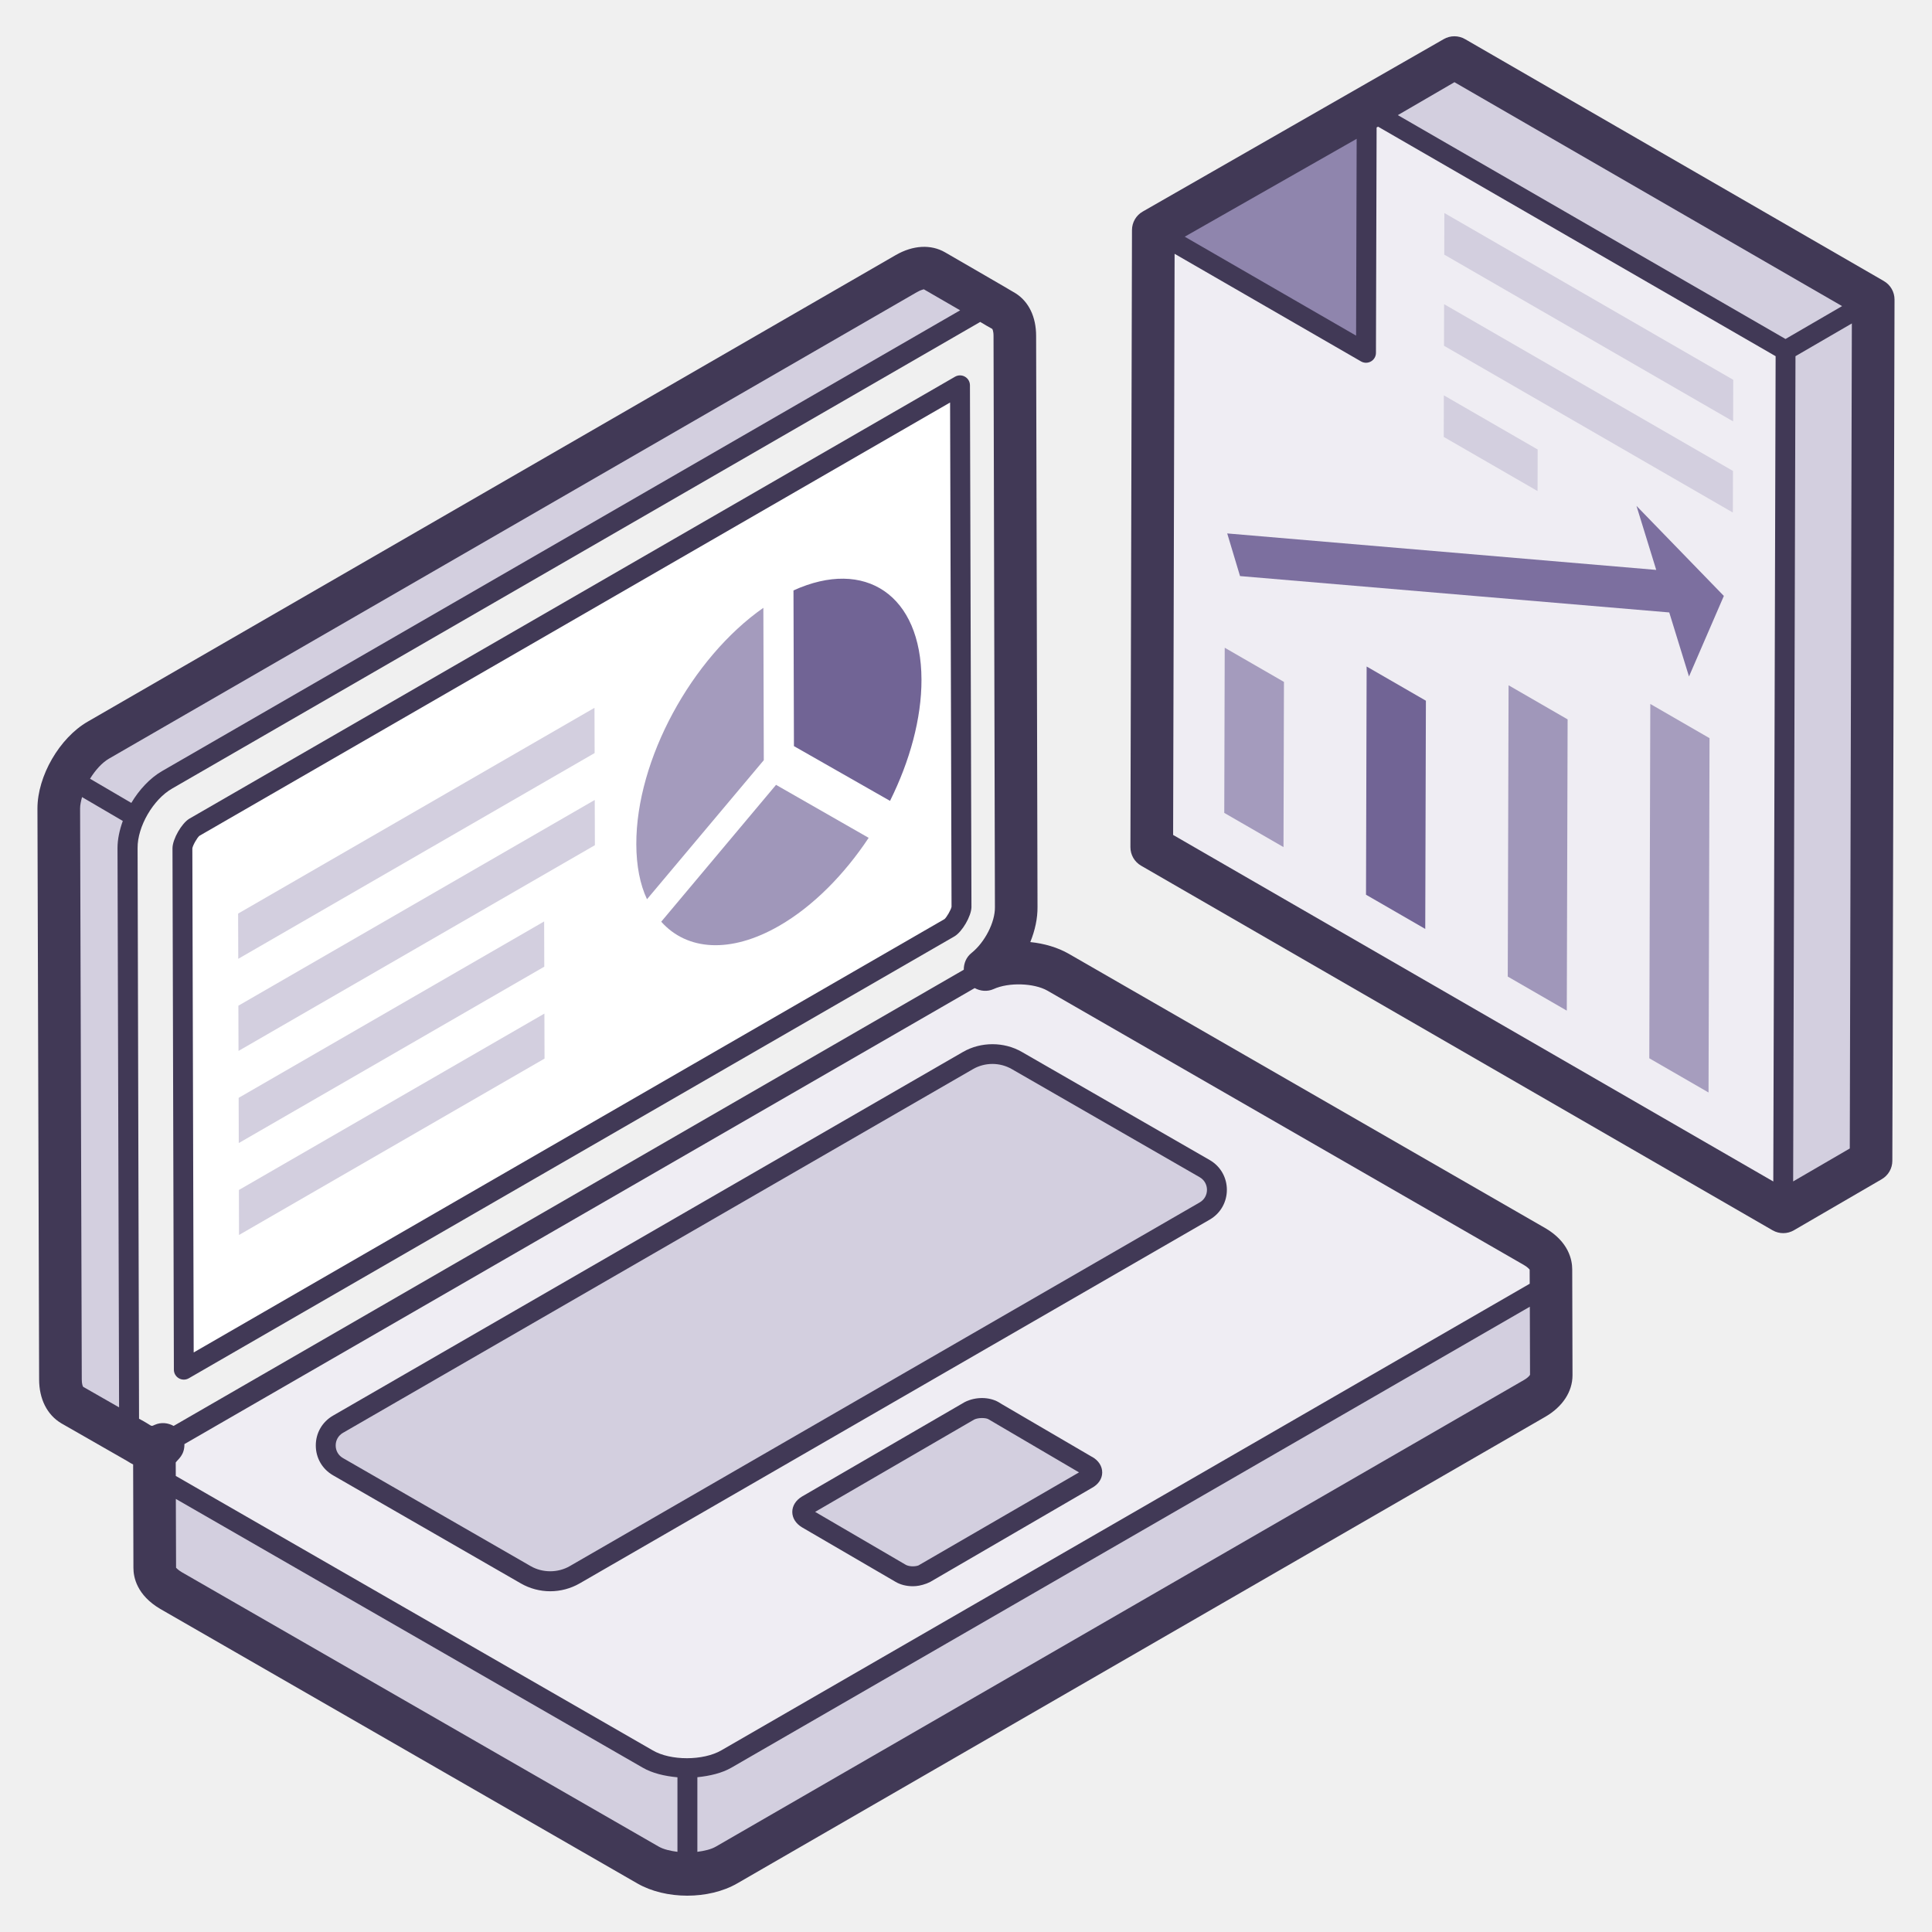
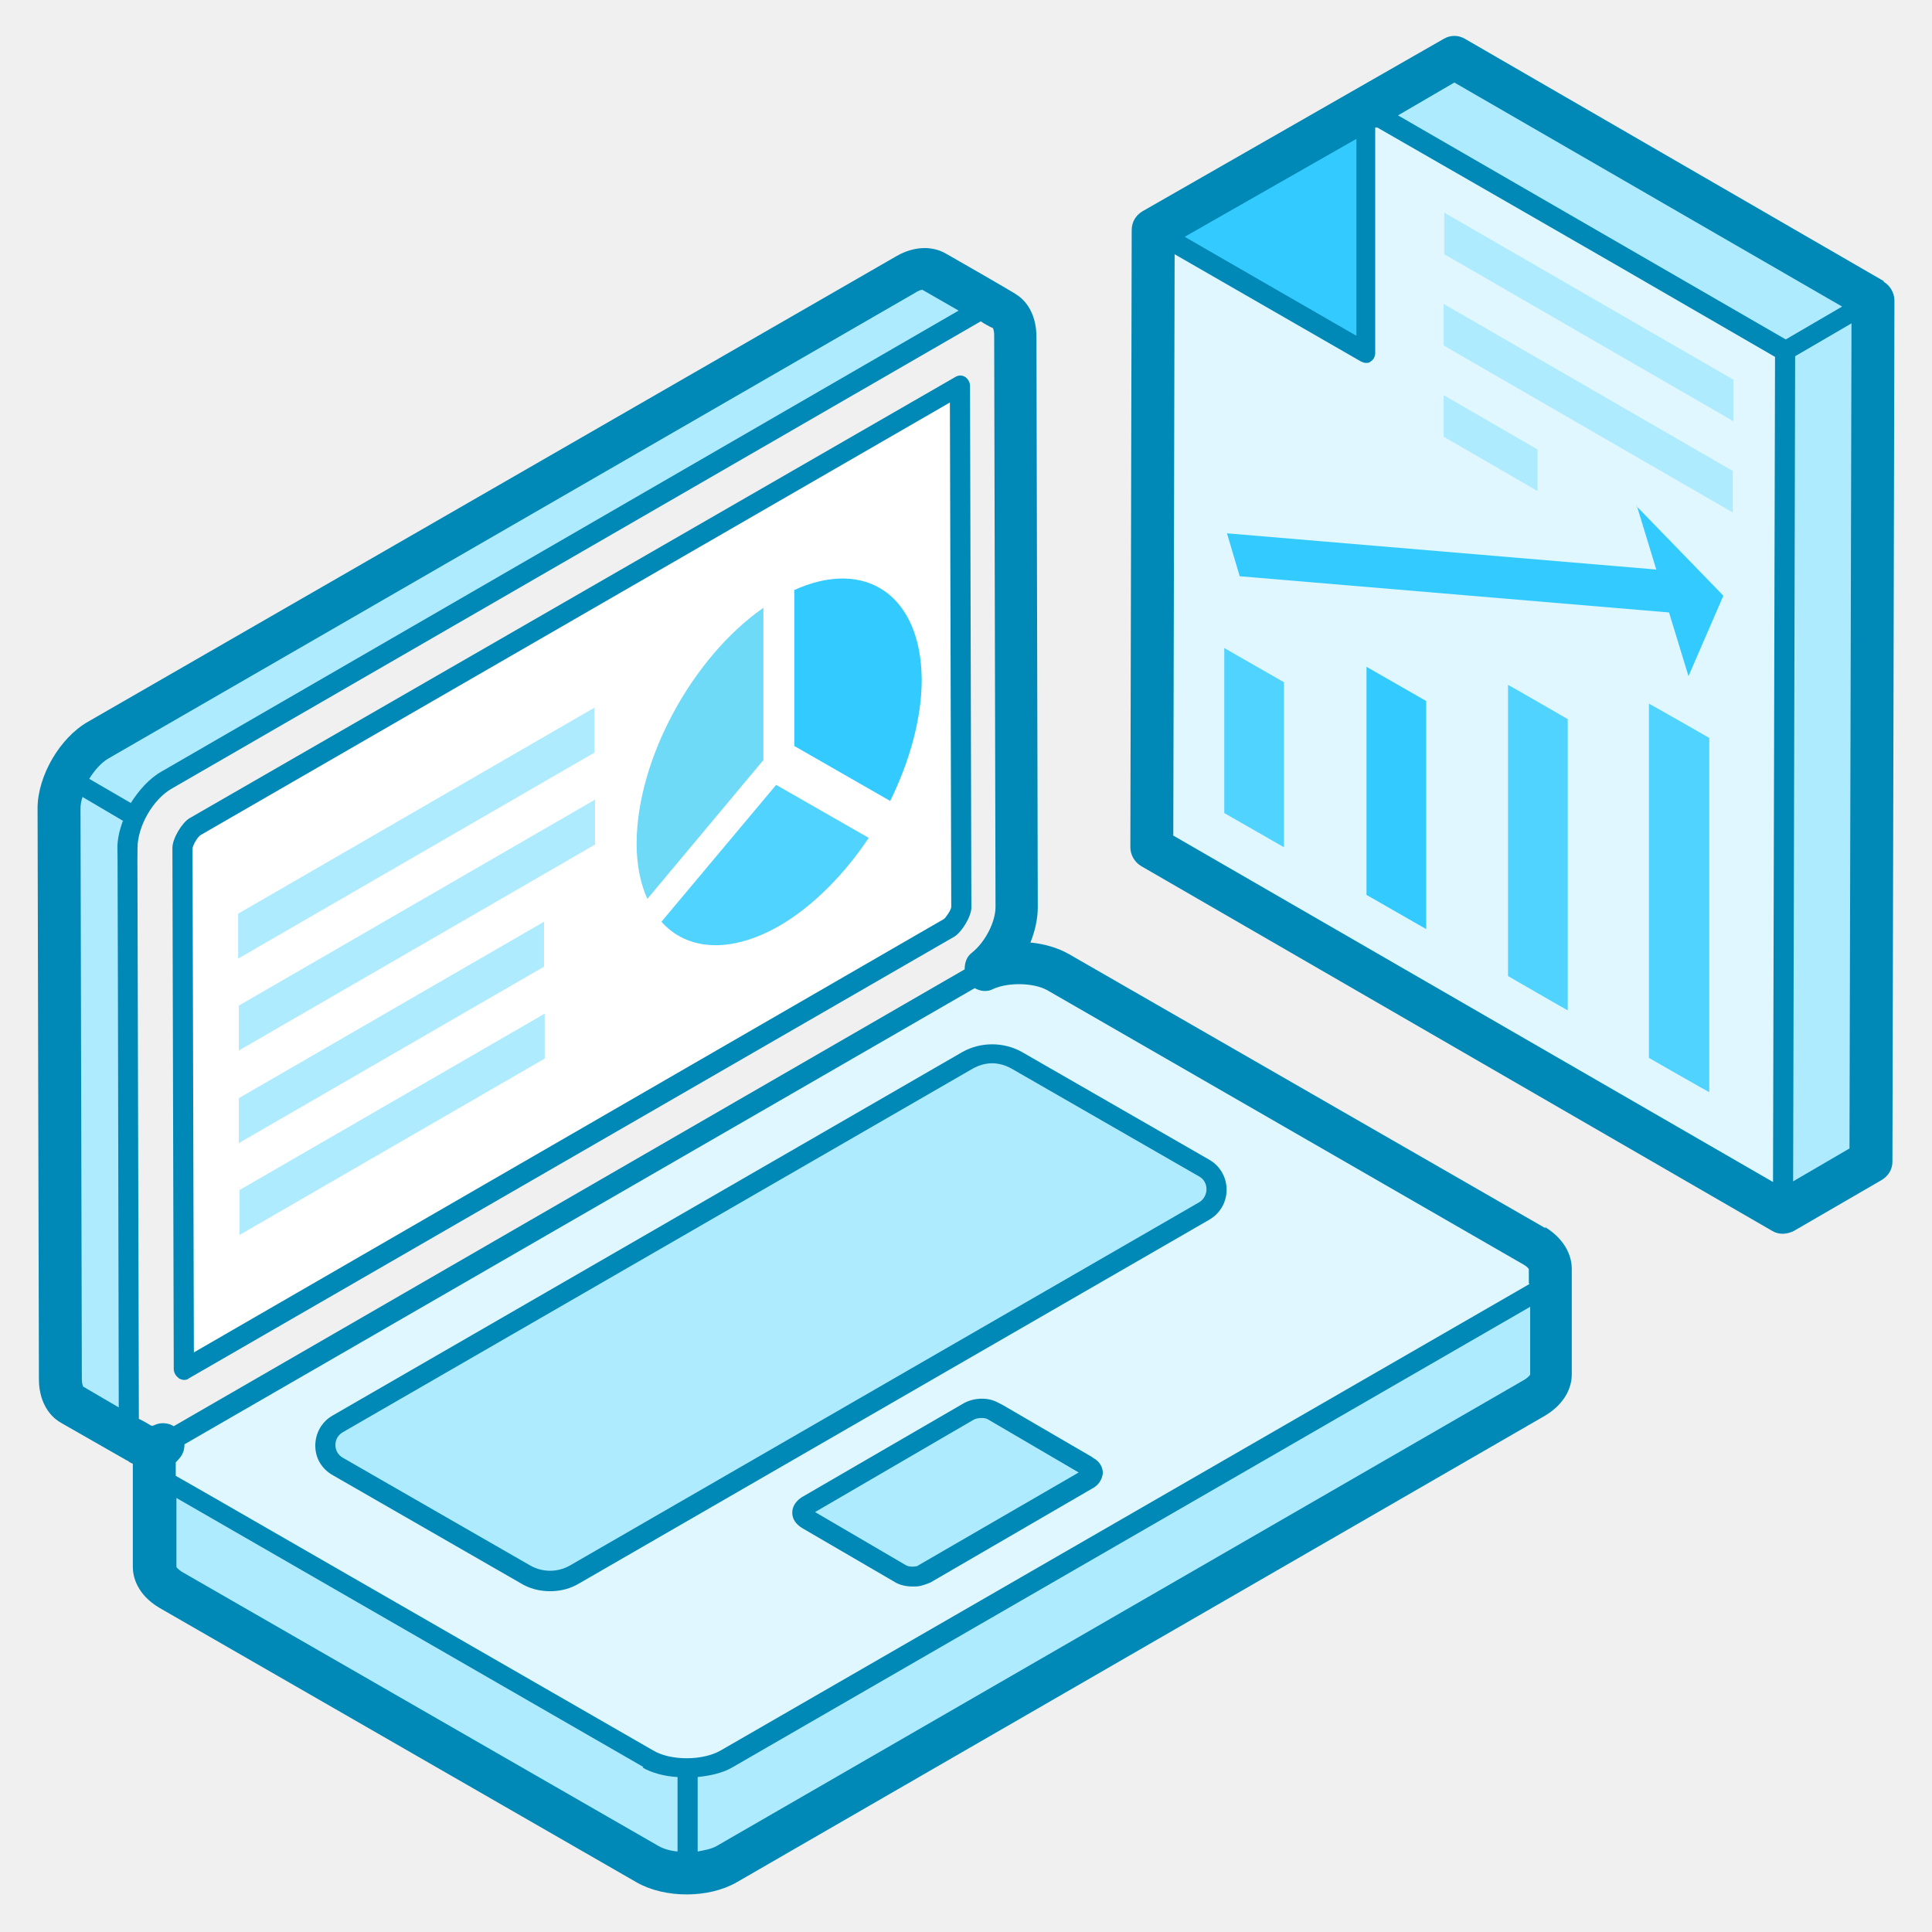
- <svg xmlns="http://www.w3.org/2000/svg" height="288" width="288">
-   <svg enable-background="new 0 0 68 68" height="288" viewBox="0 0 68 68" width="288">
-     <path d="m6.018 50.645c-.764.441-.774 1.161-.009 1.605l16.786 9.662c.765.445 2.008.441 2.772-0l28.439-16.42c.77-.445.781-1.164.015-1.609l-16.786-9.662c-.765-.445-2.008-.441-2.778.004z" fill="#efedf3" />
-     <path d="m35.303 10.931c-.245-.147-.598-.127-.981.098l-28.437 16.421c-.775.441-1.403 1.52-1.393 2.403l.049 20.099c0 .432.157.746.412.893l-2.427-1.399c-.245-.147-.402-.451-.402-.893l-.059-20.099c0-.883.628-1.962 1.393-2.403l28.437-16.421c.392-.226.736-.245.991-.098z" fill="#d3cfdf" />
-     <path d="m6.421 29.852c.003-.199.253-.633.423-.736l26.945-15.553.052 18.37c-.006.191-.255.62-.424.722l-26.948 15.554z" fill="#fff" />
-     <path d="m5.437 51.454.01 3.734c0 .285.186.569.569.795l16.791 9.661c.765.441 2.001.441 2.766 0l28.437-16.421c.392-.226.589-.52.589-.814l-.01-3.734c0 .294-.196.589-.579.814l-28.447 16.421c-.765.441-2.001.451-2.766 0l-16.791-9.661c-.373-.216-.569-.51-.569-.795z" fill="#d3cfdf" />
-     <path d="m11.895 50.13 22.173-12.802c.533-.307 1.188-.308 1.721-.001l6.609 3.804c.575.331.576 1.161.001 1.493l-22.173 12.802c-.533.307-1.188.308-1.721.001l-6.61-3.805c-.575-.331-.576-1.161-.001-1.493zm26.367 1.935-5.697 3.313c-.055.027-.091.036-.127.055-.237.082-.537.064-.737-.055l-3.295-1.92c-.228-.137-.228-.346 0-.482l5.725-3.322c.255-.127.61-.127.837 0l.118.073 3.176 1.857c.228.127.255.346-0.0.482z" fill="#d3cfdf" />
-     <path d="m26.868 21.393.015 5.363-4.111 4.894c-.245-.52-.374-1.18-.376-1.936-.008-2.979 1.951-6.557 4.472-8.321z" fill="#a49bbd" />
-     <path d="m27.314 27.624 3.26 1.865c-.853 1.286-1.95 2.405-3.144 3.094-1.724.995-3.253.871-4.157-.142z" fill="#a097ba" />
-     <path d="m27.928 20.781c2.523-1.148 4.496.16 4.505 3.138.004 1.372-.414 2.877-1.107 4.269l-3.382-1.927z" fill="#716495" />
-     <g fill="#d3cfdf">
-       <path d="m20.924 24.913.005 1.592-12.543 7.242-.005-1.592z" />
-       <path d="m20.933 28.156.005 1.592-12.543 7.241-.005-1.592z" />
-       <path d="m19.152 32.432.005 1.592-10.753 6.208-.004-1.592z" />
-       <path d="m19.161 35.675.005 1.584-10.753 6.208-.004-1.584z" />
-       <path d="m62.846 12.336 3.089-1.796-14.743-8.512-3.09 1.796z" />
-       <path d="m62.76 42.648 3.089-1.796.086-30.312-3.089 1.796z" />
-     </g>
-     <path d="m48.102 3.824-.024 8.595-7.48-4.319-.062 21.717 22.224 12.831.086-30.312z" fill="#efedf3" />
-     <path d="m48.102 3.824-7.504 4.276 7.48 4.319z" fill="#8f85ad" />
-     <path d="m6.295 48.511c.054.031.115.047.175.047.061 0 .121-.016.175-.047l26.955-15.558c.267-.163.583-.701.592-1.022l-.053-18.37c-0-.125-.067-.24-.175-.302-.109-.063-.242-.062-.35 0l-26.951 15.557c-.271.164-.587.713-.592 1.037l.049 18.356c0.0.125.067.24.175.302zm.724-19.093 26.421-15.251.051 17.747c-.014.101-.179.383-.249.436l-26.425 15.252-.047-17.74c.011-.103.176-.39.249-.444zm35.556 11.41-6.61-3.804c-.628-.363-1.442-.362-2.071.001l-22.174 12.801c-.379.219-.606.612-.605 1.051 0.0.438.228.831.607 1.049l6.61 3.805c.314.181.672.276 1.034.276.363 0 .722-.096 1.037-.277l22.173-12.802c.808-.467.808-1.634-.001-2.1zm-.349 1.493-22.173 12.802c-.416.24-.955.241-1.372.001l-6.61-3.805c-.161-.092-.256-.258-.256-.443-0-.186.095-.352.255-.444l22.173-12.801c.209-.121.446-.184.687-.184.24 0 .477.063.685.183l6.61 3.804c.342.197.342.69.001.887zm-3.787 8.958-3.169-1.852-.131-.08c-.323-.181-.794-.194-1.184.002l-5.729 3.325c-.216.13-.34.327-.34.541s.124.411.344.543l3.293 1.919c.167.099.382.153.604.153.146 0 .293-.024.489-.096.017-.006.109-.047.125-.056l5.687-3.307c.23-.123.364-.32.366-.541.002-.224-.129-.426-.354-.553zm-6.116 3.821c-.14.048-.341.036-.446-.026l-3.187-1.861 5.597-3.249c.144-.072.404-.066.497-.015l3.194 1.874z" fill="#413956" />
-     <path d="m54.394 43.229-16.784-9.663c-.382-.217-.85-.358-1.347-.408.167-.412.259-.839.254-1.238l-.049-20.097c0-.669-.258-1.202-.715-1.495-.05-.037-2.436-1.415-2.49-1.447-.496-.286-1.125-.256-1.74.099l-28.437 16.42c-.991.572-1.768 1.913-1.768 3.055l.059 20.097c0 .684.279 1.244.779 1.543l2.317 1.326c.011.007.027.017.044.027.055.036.111.067.169.095l.01 3.642c0 .332.122.959.945 1.444l16.79 9.661c.997.575 2.518.576 3.516 0l28.436-16.42c.613-.353.964-.886.964-1.466l-.01-3.723c-0-.335-.122-.969-.945-1.454zm-.542 5.158c-0.0 0-.034.081-.216.186l-28.437 16.42c-.172.1-.407.153-.654.185v-2.626c.444-.045.866-.145 1.198-.336l28.102-16.224zm-49.009-18.538c-.008-.755.548-1.715 1.218-2.096 17.606-10.166 10.836-6.257 28.44-16.422.101.06.364.218.424.246 0.0 0.0.044.063.044.249l.049 20.106c.007.528-.356 1.236-.827 1.612-.184.147-.27.365-.269.587l-27.811 16.057c-.199-.11-.44-.137-.661-.04-.173.076-.048.053-.556-.213-.07-27.526-.046-18.032-.051-20.086zm48.993 15.337-28.447 16.42c-.637.368-1.786.372-2.417 0l-15.637-8.997-1.148-.661-.002-.473c.087-.124.31-.257.306-.648l27.815-16.05c.201.109.443.134.665.035.533-.243 1.422-.213 1.895.056l16.773 9.657c.157.093.196.162.2.162l.002.495c-.002.001-.003.003-.006.005zm-48.136-18.044c-.423.246-.8.652-1.078 1.118l-1.453-.851c.184-.299.419-.564.668-.708l28.436-16.419c.153-.088.237-.093.242-.1l1.279.74zm-1.378 1.753c-.115.319-.186.644-.186.954.006 2.013-.02-7.291.055 19.685l-1.263-.722c-.013-.015-.05-.095-.05-.261l-.059-20.097c0-.125.032-.262.069-.399zm18.298 33.32c.337.196.769.298 1.224.34v2.623c-.25-.032-.488-.085-.663-.186l-16.784-9.657c-.148-.087-.193-.155-.2-.155l-0.0 0-.008-2.423z" fill="#413956" />
-     <path d="m66.306 9.892-14.741-8.515c-.232-.134-.521-.134-.752.001l-10.592 6.068c-.234.133-.378.381-.379.65l-.055 21.722c-0.0.269.143.517.375.651l22.226 12.833c.241.139.528.13.752-.001l3.091-1.797c.23-.134.373-.38.373-.646l.077-30.314c0-.269-.142-.517-.375-.651zm-17.107-5.84 1.993-1.159 13.643 7.881-1.991 1.157zm-1.469 7.761-6.031-3.482 6.051-3.445zm-6.44 17.574.052-20.454 6.562 3.788c.054.031.114.047.175.047l0.0 0c.06 0 .121-.016.175-.047.108-.062.175-.177.175-.302l.023-7.932.027-.015.024-.014c8.54 4.931 9.243 5.336 13.993 8.079l-.082 29.047zm23.816 11.036-1.993 1.159c.031-10.865.051-17.954.082-29.045l.569-.331 1.415-.822z" fill="#413956" />
-     <path d="m45.191 24.001-.016 5.814-2.085-1.204.016-5.813z" fill="#a49bbd" />
-     <path d="m60.17 25.981-.035 12.471-2.085-1.204.035-12.471z" fill="#a69dbe" />
-     <path d="m54.121 15.821-.004 1.463-3.302-1.906.004-1.463z" fill="#d3cfdf" />
-     <path d="m60.995 16.576-.004 1.464-10.167-5.87.004-1.464z" fill="#d3cfdf" />
-     <path d="m57.599 17.806 3.075 3.169-1.227 2.835-.695-2.254-15.107-1.28-.451-1.501 15.1 1.284z" fill="#7c6f9f" />
-     <path d="m50.187 24.663-.023 8.032-2.085-1.204.022-8.032z" fill="#716495" />
-     <path d="m55.175 25.32-.029 10.251-2.078-1.199.029-10.252z" fill="#a097ba" />
-     <path d="m61.004 13.368-.004 1.464-10.167-5.87.004-1.464z" fill="#d3cfdf" />
-   </svg>
+ <svg xmlns="http://www.w3.org/2000/svg" viewBox="0 0 288 288">
+   <path d="m25.5 214.5c-3.2 1.9-3.3 4.9 0 6.8l71.1 40.9c3.2 1.9 8.5 1.9 11.7 0l120.4-69.5c3.3-1.9 3.3-4.9 0-6.8l-71.1-40.9c-3.2-1.9-8.5-1.9-11.8 0z" fill="#e1f7ff" />
+   <path d="m149.5 46.3c-1-.6-2.5-.5-4.2.4l-120.4 69.6c-3.3 1.9-5.9 6.4-5.9 10.2l.2 85.1c0 1.8.7 3.2 1.7 3.8l-10.3-5.9c-1-.6-1.7-1.9-1.7-3.8l-.2-85.1c0-3.7 2.7-8.3 5.9-10.2l120.4-69.5c1.7-1 3.1-1 4.2-.4l10.2 5.9z" fill="#afebff" />
+   <path d="m27.2 126.4c0-.8 1.1-2.7 1.8-3.1l114.1-65.9.2 77.8c0 .8-1.1 2.6-1.8 3.1l-114.1 65.9-.2-77.7z" fill="#fff" />
+   <path d="m23 217.9v15.8c0 1.2.8 2.4 2.5 3.4l71.1 40.9c3.2 1.9 8.5 1.9 11.7 0l120.4-69.5c1.7-1 2.5-2.2 2.5-3.4v-15.8c0 1.2-.9 2.5-2.5 3.4l-120.5 69.5c-3.2 1.9-8.5 1.9-11.7 0l-71.1-40.9c-1.6-.9-2.4-2.2-2.4-3.4z" fill="#afebff" />
+   <path d="m50.4 212.3 93.9-54.2c2.3-1.3 5-1.3 7.3 0l28 16.1c2.4 1.4 2.4 4.9 0 6.3l-93.9 54.2c-2.3 1.3-5 1.3-7.3 0l-28-16.1c-2.4-1.4-2.4-4.9 0-6.3zm111.7 8.2-24.1 14c-.2.1-.4.2-.5.2-1 .3-2.3.3-3.1-.2l-14-8.1c-1-.6-1-1.5 0-2l24.2-14.1c1.1-.5 2.6-.5 3.5 0l.5.3 13.5 7.9c1 .5 1.1 1.5 0 2z" fill="#afebff" />
+   <path d="m113.8 90.6v22.7s-17.3 20.7-17.3 20.7c-1-2.2-1.6-5-1.6-8.2 0-12.6 8.3-27.8 18.9-35.2z" fill="#6fdaf7" />
+   <path d="m115.7 117 13.8 7.9c-3.6 5.4-8.3 10.2-13.3 13.1-7.3 4.2-13.8 3.7-17.6-.6z" fill="#51d3ff" />
+   <path d="m118.3 88c10.7-4.9 19 .7 19.1 13.3 0 5.8-1.8 12.2-4.7 18.1l-14.3-8.2v-23.2z" fill="#33cbff" />
+   <g fill="#afebff">
+     <path d="m88.6 105.5v6.7s-53.1 30.7-53.1 30.7v-6.7s53.1-30.7 53.1-30.7z" />
+     <path d="m88.7 119.2v6.7s-53.1 30.7-53.1 30.7v-6.7s53.1-30.7 53.1-30.7z" />
+     <path d="m81.1 137.4v6.7s-45.5 26.3-45.5 26.3v-6.7s45.5-26.3 45.5-26.3z" />
+     <path d="m81.2 151.1v6.7s-45.5 26.3-45.5 26.3v-6.7s45.5-26.3 45.5-26.3z" />
+     <path d="m266.2 52.2 13.1-7.6-62.4-36.1-13.1 7.6z" />
+     <path d="m265.8 180.6 13.1-7.6.4-128.4-13.1 7.6z" />
+   </g>
+   <path d="m203.7 16.2v36.4c-.1 0-31.8-18.3-31.8-18.3l-.3 92 94.1 54.3.4-128.4-62.4-36.1z" fill="#e1f7ff" />
+   <path d="m203.7 16.2-31.8 18.1 31.7 18.3v-36.4z" fill="#33cbff" />
+   <path d="m26.7 205.5c.2.1.5.2.7.2s.5 0 .7-.2l114.2-65.9c1.1-.7 2.5-3 2.5-4.3l-.2-77.8c0-.5-.3-1-.7-1.3-.5-.3-1-.3-1.5 0l-114.2 65.8c-1.1.7-2.5 3-2.5 4.4l.2 77.7c0 .5.3 1 .7 1.3zm3-80.9 111.9-64.6.2 75.2c0 .4-.8 1.6-1.1 1.8l-111.8 64.6-.2-75.1c0-.4.7-1.7 1.1-1.9zm150.6 48.3-28-16.1c-2.7-1.5-6.1-1.5-8.8 0l-93.9 54.2c-1.6.9-2.6 2.6-2.6 4.5s1 3.5 2.6 4.4l28 16.1c1.3.8 2.8 1.2 4.4 1.2s3.1-.4 4.4-1.2l93.9-54.2c3.4-2 3.4-6.9 0-8.9zm-1.5 6.3-93.9 54.2c-1.8 1-4 1-5.8 0l-28-16.1c-.7-.4-1.1-1.1-1.1-1.9s.4-1.5 1.1-1.9l93.9-54.2c.9-.5 1.9-.8 2.9-.8s2 .3 2.9.8l28 16.1c1.4.8 1.4 2.9 0 3.8zm-16 38-13.4-7.8-.6-.3c-1.4-.8-3.4-.8-5 0l-24.3 14.1c-.9.6-1.4 1.4-1.4 2.3s.5 1.7 1.5 2.3l13.9 8.1c.7.4 1.6.6 2.6.6s1.2-.1 2.1-.4c0 0 .5-.2.5-.2l24.1-14c1-.5 1.5-1.4 1.6-2.3 0-.9-.5-1.8-1.5-2.3zm-25.9 16.2c-.6.2-1.4.2-1.9-.1l-13.5-7.9 23.7-13.8c.6-.3 1.7-.3 2.1 0l13.5 7.9-24 13.9z" fill="#0089b6" />
+   <path d="m230.4 183.1-71.1-40.9c-1.6-.9-3.6-1.5-5.7-1.7.7-1.7 1.1-3.6 1.1-5.2l-.2-85.1c0-2.8-1.1-5.1-3-6.3-.2-.2-10.3-6-10.5-6.1-2.1-1.2-4.8-1.1-7.4.4l-120.5 69.4c-4.2 2.4-7.5 8.1-7.5 12.9l.2 85.1c0 2.9 1.2 5.3 3.3 6.5l9.8 5.6s.1 0 .2.1c.2.2.5.3.7.4v15.4c0 1.4.6 4.1 4 6.1l71.1 40.9c4.2 2.4 10.7 2.4 14.9 0l120.4-69.5c2.6-1.5 4.1-3.8 4.1-6.2v-15.8c0-1.4-.6-4.1-4-6.2zm-2.3 21.8s-.1.3-.9.8l-120.4 69.5c-.7.4-1.7.6-2.8.8v-11.1c1.9-.2 3.7-.6 5.1-1.4l119-68.7zm-207.6-78.5c0-3.2 2.3-7.3 5.2-8.9 74.6-43.1 45.9-26.5 120.5-69.6.4.3 1.5.9 1.8 1 0 0 .2.3.2 1.1l.2 85.2c0 2.2-1.5 5.2-3.5 6.8-.8.6-1.1 1.5-1.1 2.5l-117.9 68.1c-.8-.5-1.9-.6-2.8-.2-.7.3-.2.2-2.4-.9-.3-116.6-.2-76.4-.2-85.1zm207.5 65-120.5 69.5c-2.7 1.6-7.6 1.6-10.2 0l-66.2-38.1-4.9-2.8v-2c.4-.5 1.3-1.1 1.3-2.7l117.8-68c.9.5 1.9.6 2.8.1 2.3-1 6-.9 8 .2l71 40.9c.7.4.8.7.8.7v2.1s0 0 0 0zm-203.9-76.4c-1.8 1-3.4 2.8-4.6 4.7l-6.2-3.6c.8-1.3 1.8-2.4 2.8-3l120.4-69.5c.6-.4 1-.4 1-.4l5.4 3.1zm-5.8 7.4c-.5 1.4-.8 2.7-.8 4 0 8.5 0-30.9.2 83.4l-5.3-3.1s-.2-.4-.2-1.1l-.2-85.1c0-.5.1-1.1.3-1.7l6.1 3.6zm77.5 141.1c1.4.8 3.3 1.3 5.2 1.4v11.1c-1.1-.1-2.1-.4-2.8-.8l-71.1-40.9c-.6-.4-.8-.7-.8-.7s0-10.3 0-10.3l69.6 40.1z" fill="#0089b6" />
+   <path d="m280.8 41.9-62.4-36.1c-1-.6-2.2-.6-3.2 0l-44.9 25.7c-1 .6-1.6 1.6-1.6 2.8l-.2 92c0 1.1.6 2.2 1.6 2.8l94.1 54.4c1 .6 2.2.5 3.2 0l13.1-7.6c1-.6 1.6-1.6 1.6-2.7l.3-128.4c0-1.1-.6-2.2-1.6-2.8zm-72.4-24.7 8.4-4.9 57.8 33.4-8.4 4.9zm-6.3 32.8-25.5-14.7 25.6-14.6v29.3zm-27.2 74.5.2-86.6 27.8 16c.2.1.5.2.7.2.3 0 .5 0 .7-.2.5-.3.7-.8.7-1.3v-33.6h.2.1c36.2 20.8 39.1 22.5 59.3 34.2l-.3 123-89.5-51.7zm100.8 46.7-8.4 4.9c.1-46 .2-76 .3-123l2.4-1.4 6-3.5z" fill="#0089b6" />
+   <path d="m191.4 101.7v24.6s-8.9-5.1-8.9-5.1v-24.6s8.9 5.1 8.9 5.1z" fill="#51d3ff" />
+   <path d="m254.8 110v52.8c-.1 0-9-5.1-9-5.1v-52.8c.1 0 9 5.1 9 5.1z" fill="#51d3ff" />
+   <path d="m229.2 67v6.2s-14-8.1-14-8.1v-6.2s14 8.1 14 8.1z" fill="#afebff" />
+   <path d="m258.3 70.2v6.2s-43.1-24.9-43.1-24.9v-6.2s43.1 24.9 43.1 24.9z" fill="#afebff" />
+   <path d="m243.9 75.4 13 13.4-5.2 12-2.9-9.5-64-5.4-1.9-6.4 64 5.4-2.9-9.5z" fill="#33cbff" />
+   <path d="m212.6 104.5v34s-8.9-5.1-8.9-5.1v-34s8.9 5.1 8.9 5.1z" fill="#33cbff" />
+   <path d="m233.7 107.2v43.4c-.1 0-8.9-5.1-8.9-5.1v-43.4c.1 0 8.9 5.1 8.9 5.1z" fill="#51d3ff" />
+   <path d="m258.4 56.6v6.2s-43.1-24.9-43.1-24.9v-6.2s43.1 24.9 43.1 24.9z" fill="#afebff" />
</svg>
